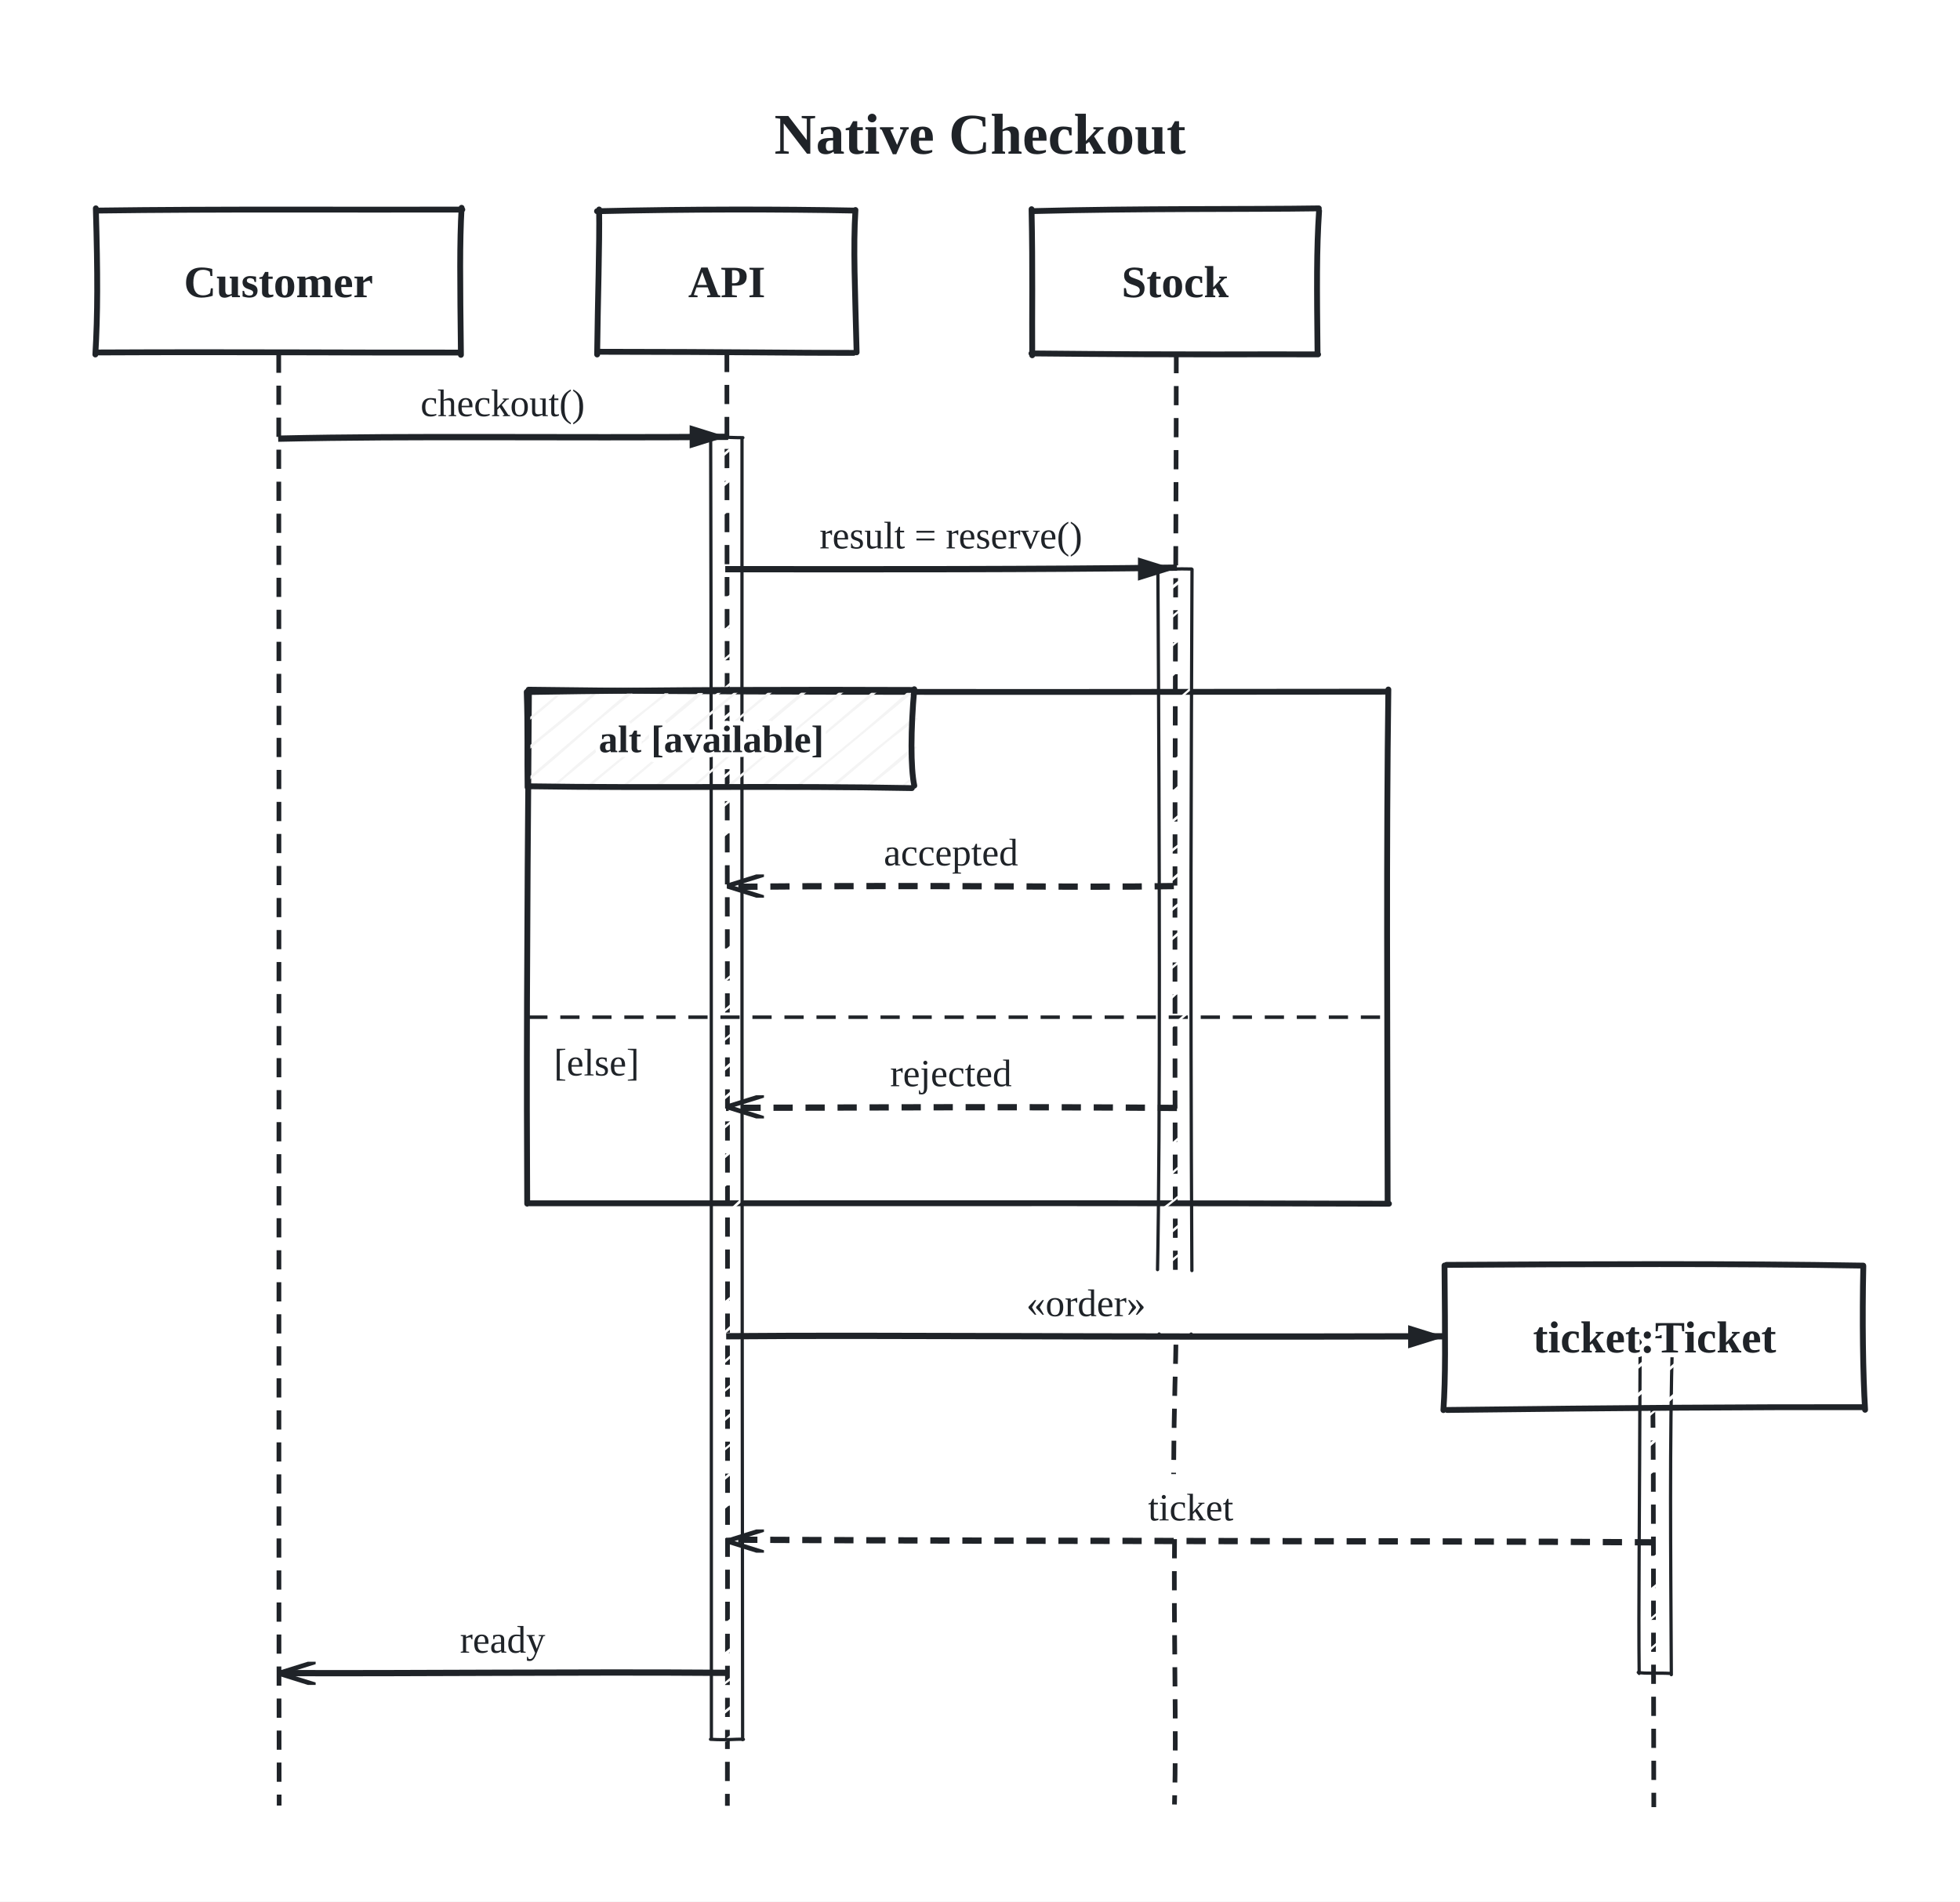
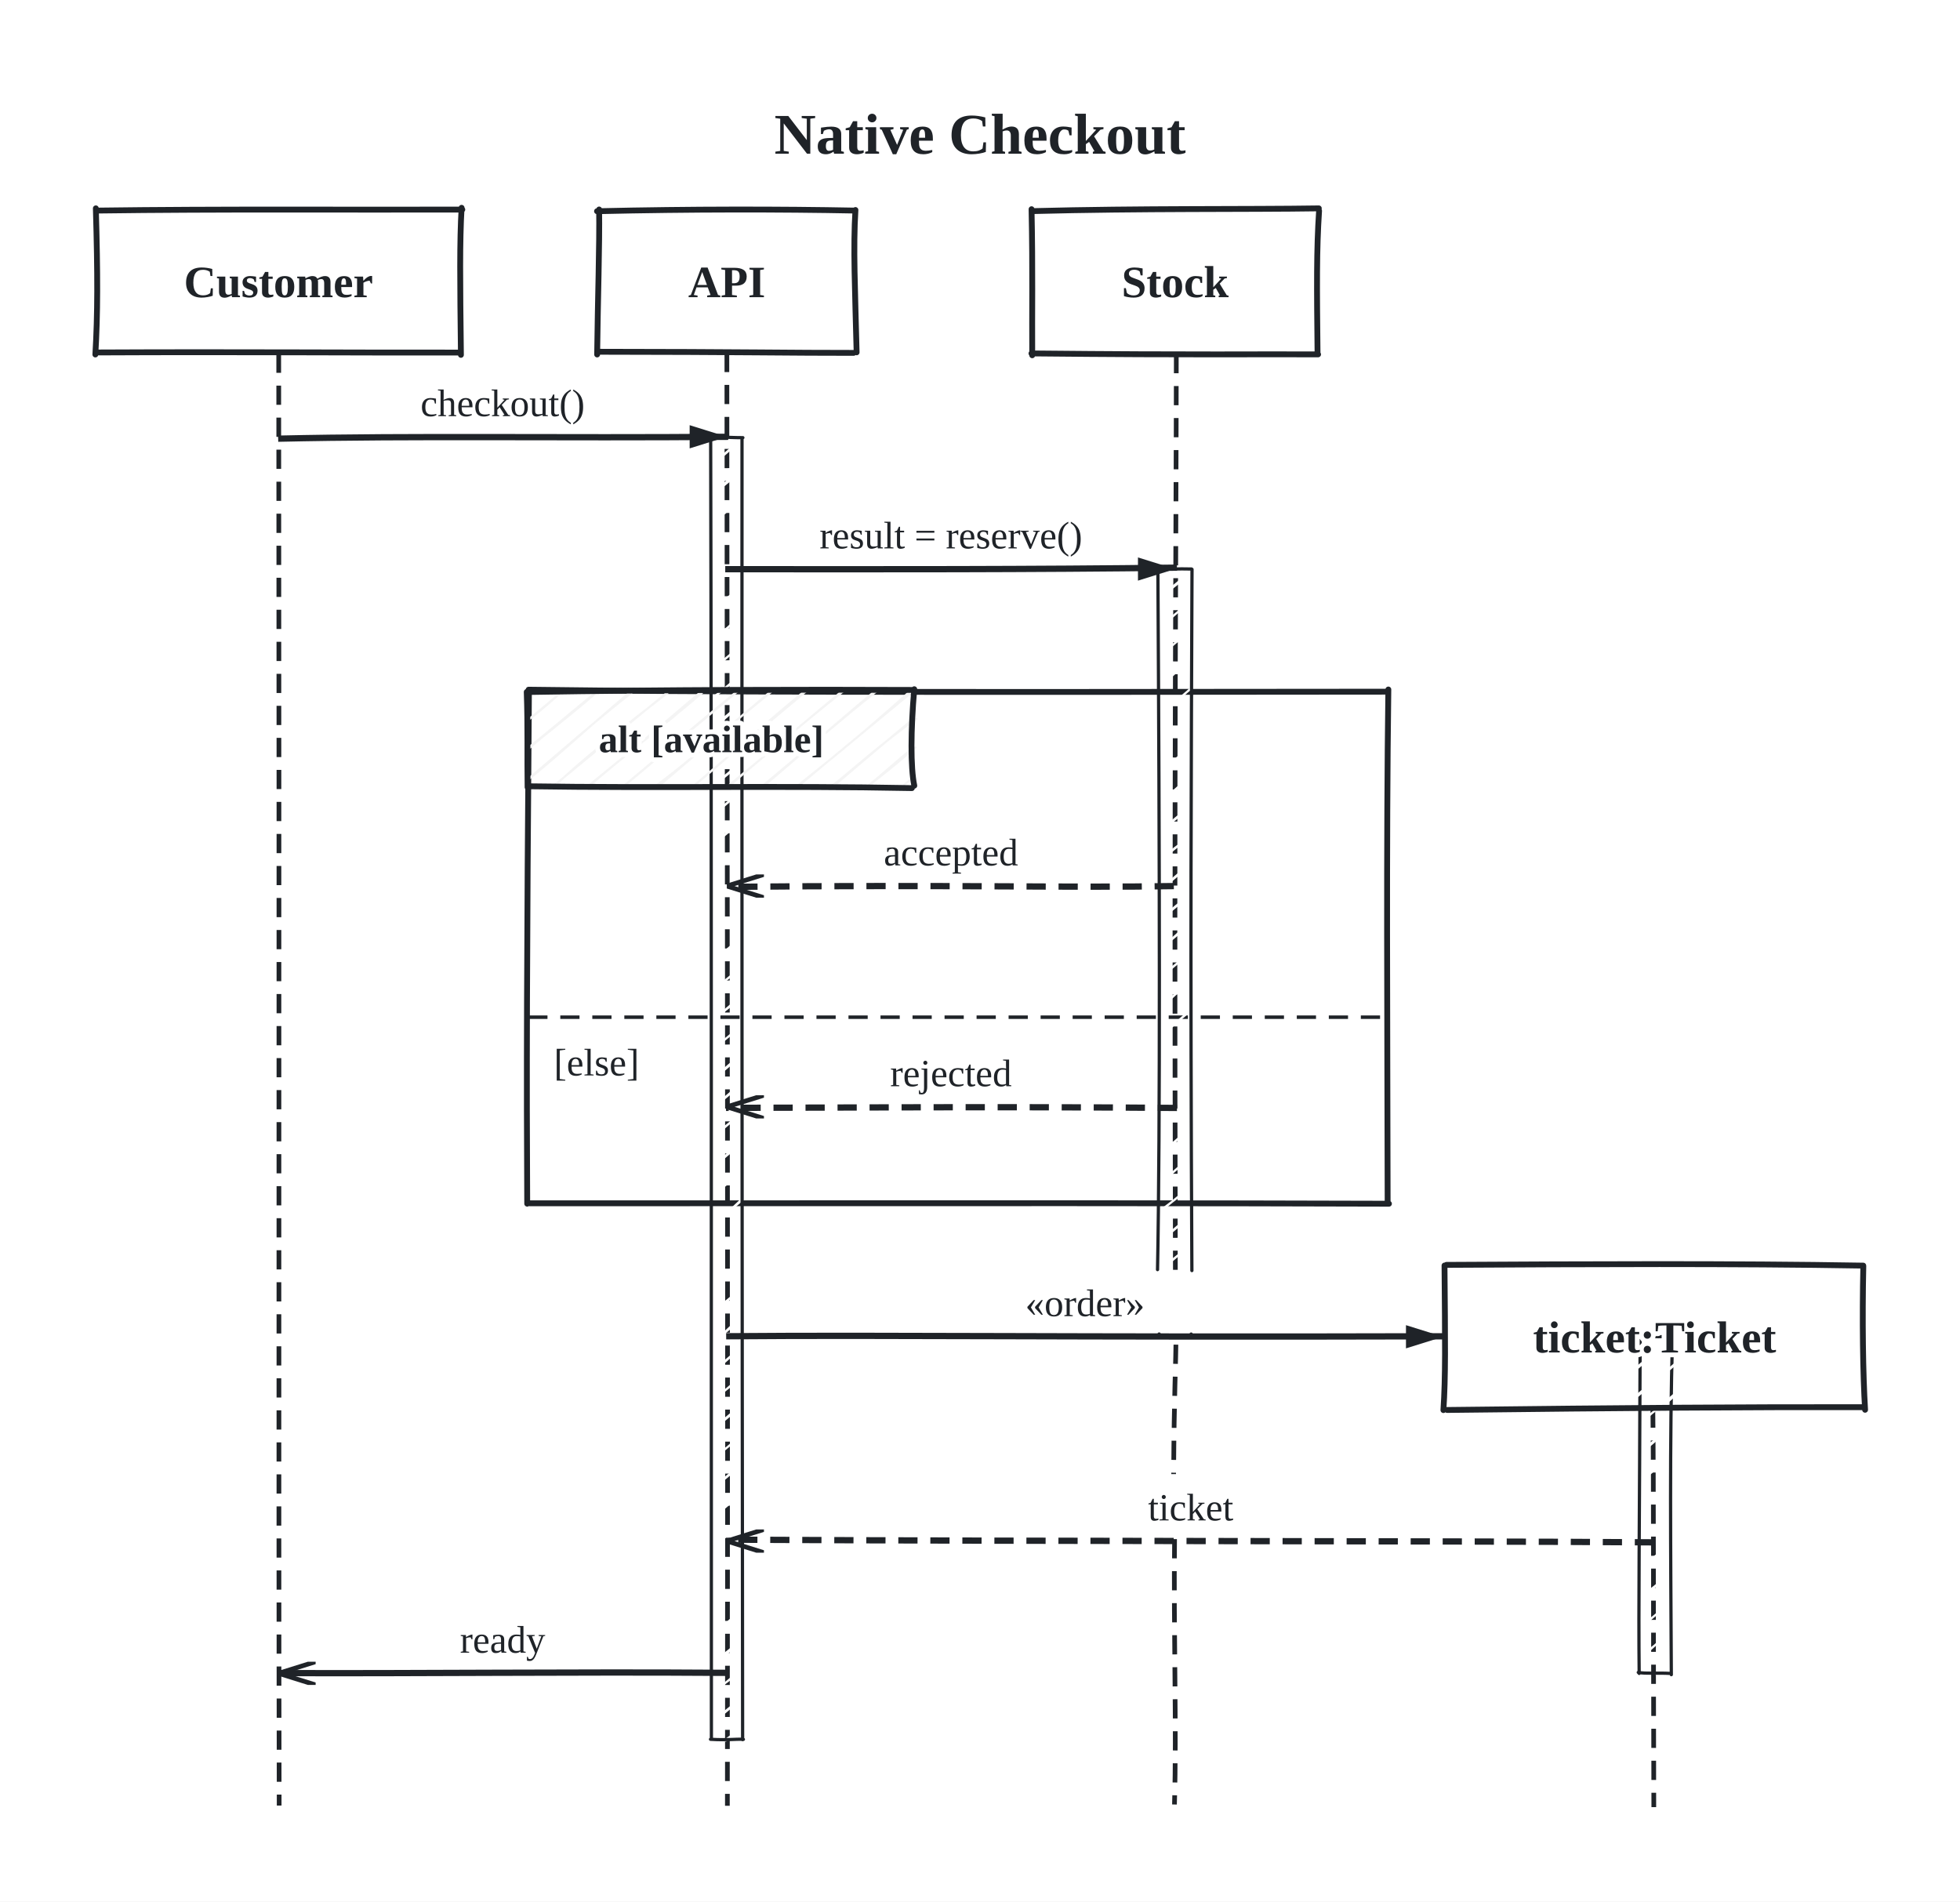
- <svg xmlns="http://www.w3.org/2000/svg" width="612.08" height="593.85" viewBox="0 0 612.08 593.85" style="--bg:#ffffff;--fg:#1f2328;--line:#d1d9e0;--accent:#0969da;--muted:#59636e;--surface:#ffffff;--border:#111111;--font:EB Garamond;background:#ffffff" class="am-0s1b1ns1p1h0h8">
+ <svg xmlns="http://www.w3.org/2000/svg" width="612.08" height="593.85" viewBox="0 0 612.08 593.85" style="--bg:#ffffff;--fg:#1f2328;--line:#d1d9e0;--accent:#0969da;--muted:#59636e;--surface:#ffffff;--border:#111111;--font:EB Garamond;background:#ffffff" class="am-15d2z3k08qch5f">
  <style>
-   svg.am-0s1b1ns1p1h0h8 { font-family: var(--font, 'EB Garamond'), system-ui, sans-serif; }
-   svg.am-0s1b1ns1p1h0h8 {
+   svg.am-15d2z3k08qch5f { font-family: var(--font, 'EB Garamond'), system-ui, sans-serif; }
+   svg.am-15d2z3k08qch5f {
    /* Derived from --bg and --fg (overridable via --line, --accent, etc.) */
    --_text:          #1f2328;
    --_text-sec:      #59636e;
    --_text-muted:    #59636e;
    --_text-faint:    #86888b;
    --_line:          #d1d9e0;
    --_arrow:         #0969da;
    --_node-fill:     #ffffff;
    --_node-stroke:   #111111;
    --_group-fill:    #ffffff;
    --_group-hdr:     #f4f4f4;
    --_inner-stroke:  #e4e5e5;
    --_key-badge:     #e9e9ea;
  }
</style>
  <rect width="612.08" height="593.85" fill="#ffffff" data-backdrop="page" />
  <defs>
    <marker id="seq-arrow" markerWidth="8" markerHeight="5" refX="8" refY="2.5" orient="auto-start-reverse">
      <polygon points="0 0, 8 2.5, 0 5" fill="#1f2328" />
    </marker>
    <marker id="seq-arrow-open" markerWidth="8" markerHeight="5" refX="8" refY="2.5" orient="auto-start-reverse">
      <polyline points="0 0, 8 2.5, 0 5" fill="none" stroke="#1f2328" stroke-width="1" />
    </marker>
    <marker id="seq-arrow-cross" markerWidth="8" markerHeight="5" refX="4" refY="2.5" orient="auto">
      <path d="M1 1 L7 4 M1 4 L7 1" fill="none" stroke="#1f2328" stroke-width="1.5" />
    </marker>
    <marker id="seq-arrow-half-top" markerWidth="8" markerHeight="5" refX="8" refY="2.5" orient="auto-start-reverse">
      <polygon points="0 0, 8 2.5, 0 2.5" fill="#1f2328" />
    </marker>
    <marker id="seq-arrow-half-bottom" markerWidth="8" markerHeight="5" refX="8" refY="2.5" orient="auto-start-reverse">
      <polygon points="0 2.5, 8 2.5, 0 5" fill="#1f2328" />
    </marker>
    <marker id="seq-arrow-stick-top" markerWidth="8" markerHeight="5" refX="8" refY="2.5" orient="auto-start-reverse">
      <path d="M0 0 L8 2.5" fill="none" stroke="#1f2328" stroke-width="1.5" />
    </marker>
    <marker id="seq-arrow-stick-bottom" markerWidth="8" markerHeight="5" refX="8" refY="2.5" orient="auto-start-reverse">
      <path d="M0 5 L8 2.5" fill="none" stroke="#1f2328" stroke-width="1.5" />
    </marker>
  </defs>
  <text paint-order="stroke" stroke="#ffffff" stroke-width="3" stroke-linejoin="round" stroke-linecap="round" x="306.04" y="41.7" class="diagram-title" text-anchor="middle" font-size="18" font-weight="600" fill="#1f2328" data-id="diagram-title" data-role="title" data-prepared-text="true" dy="6.3" textLength="142.02" lengthAdjust="spacingAndGlyphs" data-font-metrics="deterministic-fit">Native Checkout</text>
  <g class="block" data-type="alt" data-label="available" data-id="statement:3" data-role="block">
    <path d="M165.08 215.38 C222.9 216.12, 279.87 216.18, 433.14 216 M433.56 215.32 C432.9 265.38, 433.25 315.88, 433.34 375.24 M433.75 375.9 C375.19 375.71, 316.26 375.72, 165.43 375.77 M164.64 375.89 C164.42 337.43, 164.51 299.58, 165.18 215.68" fill="none" stroke="#1f2328" stroke-width="1.823" stroke-linecap="round" stroke-linejoin="round" data-id="statement:3:rect" data-role="block" />
    <line x1="164.97" y1="317.65" x2="433.34" y2="317.65" stroke="#1f2328" stroke-width="1.087" stroke-dasharray="6 4" data-relationship="block" data-direction="undirected" data-id="statement:3:divider#0" data-role="block" />
  </g>
  <line stroke-opacity="0" class="lifeline" data-actor="Buyer" x1="86.97" y1="110.4" x2="86.97" y2="563.85" stroke="#1f2328" stroke-width="1.087" stroke-dasharray="6 4" data-relationship="lifeline" data-direction="undirected" />
  <path d="M87.04 110.42 C87.22 289.28, 86.99 468.42, 87.18 563.84" fill="none" stroke="#1f2328" stroke-width="1.468" stroke-linecap="butt" stroke-linejoin="miter" stroke-miterlimit="4" stroke-dasharray="6 4" />
  <line stroke-opacity="0" class="lifeline" data-actor="API" x1="226.97" y1="110.4" x2="226.97" y2="563.85" stroke="#1f2328" stroke-width="1.087" stroke-dasharray="6 4" data-relationship="lifeline" data-direction="undirected" />
  <path d="M226.99 110.19 C227.11 269.89, 227.31 429.38, 227.15 563.92" fill="none" stroke="#1f2328" stroke-width="1.468" stroke-linecap="butt" stroke-linejoin="miter" stroke-miterlimit="4" stroke-dasharray="6 4" />
  <g class="lifeline" data-actor="Stock">
    <line stroke-opacity="0" x1="366.97" y1="110.4" x2="366.97" y2="397" stroke="#1f2328" stroke-width="1.087" stroke-dasharray="6 4" stroke-dashoffset="0" data-relationship="lifeline" data-direction="undirected" />
    <path d="M367.34 110.55 C367.33 169.54, 366.64 227.84, 367.05 397.25" fill="none" stroke="#1f2328" stroke-width="1.468" stroke-linecap="butt" stroke-linejoin="miter" stroke-miterlimit="4" stroke-dasharray="6 4" stroke-dashoffset="0" />
    <line stroke-opacity="0" x1="366.97" y1="416.6" x2="366.97" y2="460.8" stroke="#1f2328" stroke-width="1.087" stroke-dasharray="6 4" stroke-dashoffset="6.2" data-relationship="lifeline" data-direction="undirected" />
    <path d="M367.29 416.11 C367.2 426.13, 366.65 435.13, 366.51 460.33" fill="none" stroke="#1f2328" stroke-width="1.468" stroke-linecap="butt" stroke-linejoin="miter" stroke-miterlimit="4" stroke-dasharray="6 4" stroke-dashoffset="6.2" />
    <line stroke-opacity="0" x1="366.97" y1="480.4" x2="366.97" y2="563.85" stroke="#1f2328" stroke-width="1.087" stroke-dasharray="6 4" stroke-dashoffset="1.13686837722e-13" data-relationship="lifeline" data-direction="undirected" />
    <path d="M366.8 480.64 C366.45 510.18, 367.47 539.1, 366.77 563.51" fill="none" stroke="#1f2328" stroke-width="1.468" stroke-linecap="butt" stroke-linejoin="miter" stroke-miterlimit="4" stroke-dasharray="6 4" stroke-dashoffset="1.13686837722e-13" />
  </g>
  <line stroke-opacity="0" class="lifeline" data-actor="ticket:Ticket" x1="516.71" y1="439.95" x2="516.71" y2="563.85" stroke="#1f2328" stroke-width="1.087" stroke-dasharray="6 4" data-relationship="lifeline" data-direction="undirected" />
  <path d="M516.16 439.85 C516.45 467.11, 516.27 495.06, 516.46 564.34" fill="none" stroke="#1f2328" stroke-width="1.468" stroke-linecap="butt" stroke-linejoin="miter" stroke-miterlimit="4" stroke-dasharray="6 4" />
  <g class="activation" data-actor="Stock" data-id="activation:Stock#0" data-role="activation">
    <path d="M361.92 177.74 C361.92 177.74, 361.92 177.74, 361.92 177.74 M361.92 177.74 C361.92 177.74, 361.92 177.74, 361.92 177.74 M361.65 186.8 C365.83 183.96, 370.08 180.52, 372.85 177.79 M361.79 186.85 C365.21 184.05, 368.94 180.96, 372.46 178.01 M361.63 196.02 C364.16 194.4, 367.15 191.51, 372.85 187.05 M361.71 196.12 C364.65 193.91, 367.24 191.74, 372.39 187.07 M361.5 205.18 C365.37 202.64, 368.21 199.39, 372.27 196.23 M361.69 205.24 C365.89 201.83, 369.95 198.25, 372.26 196.29 M362.29 214.1 C365.06 211.43, 368.03 209.42, 372.44 205.76 M362.36 214.13 C365.61 211.48, 368.7 208.58, 372.16 205.51 M362.42 223.34 C365.36 220.33, 368.7 218.1, 372.3 214.54 M362.11 223.25 C366.08 220.16, 369.87 216.64, 371.97 215.01 M361.96 232.49 C365 230.45, 367.29 227.74, 372.15 224.34 M362.26 232.42 C365.25 229.56, 368.62 226.98, 372.06 224.17 M362.27 241.43 C364.73 239.21, 366.67 237.58, 371.59 233.08 M362.21 241.54 C364.48 239.42, 366.89 237.41, 371.82 233.21 M361.66 250.94 C364.19 248.95, 367.47 246.44, 372.26 241.63 M362.02 250.97 C364.47 248.57, 367.02 246.63, 372.66 241.93 M362.18 259.87 C365.54 256.72, 369.06 253.97, 372.12 251.41 M361.75 260.14 C365.77 256.91, 369.83 253.56, 372.74 250.95 M361.89 269.64 C363.79 267.1, 366.35 265.02, 372.69 260.64 M361.77 269.32 C364.68 266.67, 367.78 264.28, 372.53 260.44 M361.88 278.81 C365.01 275.05, 369.09 272.23, 372.32 269.15 M361.62 278.65 C365.78 275.03, 369.83 271.49, 372.41 269.6 M362.43 287.08 C365.44 284.34, 369.03 281.33, 372.45 278.94 M362.32 287.25 C365.52 284.62, 368.54 282.03, 372.4 278.73 M362.12 296.59 C364.24 294.61, 366.46 293.16, 372.15 287.94 M362.19 296.48 C364.38 294.71, 366.32 292.85, 371.97 287.8 M361.86 305.21 C365.2 302.89, 368.37 300.35, 371.81 297.07 M362.1 305.4 C364.47 303.47, 367.1 301.42, 372.19 297 M362.33 315.07 C365.74 311.63, 369.29 308.36, 371.9 306.49 M362.19 314.74 C365.39 311.76, 368.93 308.93, 372.04 306.21 M361.98 323.69 C365.42 320.85, 369.58 317.75, 372.63 314.63 M362.1 324.14 C364.83 321.59, 367.42 319.18, 372.45 314.88 M362.09 333.05 C365.15 330.35, 368.48 328.21, 372.8 324.38 M361.82 333.04 C364.22 331.14, 366.78 328.84, 372.33 324.1 M361.67 342.81 C365.04 339.47, 367.59 337.51, 372.38 333.03 M361.66 342.19 C365.64 339.21, 369.46 335.83, 372.55 333.24 M361.9 351.43 C364.99 348.63, 368.49 345.88, 372.36 342.84 M361.54 351.79 C364.5 349.14, 367.8 346.42, 372.17 342.82 M362.36 360.19 C364.94 358.13, 366.94 356.45, 372.58 351.53 M362.4 360.19 C364.4 358.43, 366.99 356.6, 372.42 351.94 M362.5 369.45 C366.26 366.11, 369.81 363.07, 372.24 361.03 M362.13 369.59 C366.06 366.39, 369.68 363.03, 372.26 361.03 M361.79 378.58 C365.37 375.6, 368.57 373.62, 371.82 370.53 M361.94 378.71 C365.54 375.58, 369.28 372.71, 371.98 370.33 M361.76 388.08 C365.79 384.68, 369.03 381.83, 372.67 378.69 M361.92 387.96 C365.22 385.27, 368.3 382.78, 372.81 378.72 M361.77 396.89 C366.18 393.33, 369.64 390.63, 372.8 388.15 M362.06 396.97 C365.59 394.05, 369.16 390.95, 372.56 388.07 M370.03 417.65 C370.03 417.65, 370.03 417.65, 370.03 417.65 M370.03 417.65 C370.03 417.65, 370.03 417.65, 370.03 417.65" fill="none" stroke="#ffffff" stroke-width="0.65" data-id="part:[&quot;activation:Stock#0&quot;,&quot;fill&quot;]" data-role="activation" />
    <path d="M361.59 177.84 C362.13 265.31, 362.32 353.51, 361.48 396.48 M372.25 177.79 C372.02 237.18, 371.67 296.67, 372.21 396.78 M362.09 177.74 C364.88 177.84, 367.59 177.55, 372.1 177.69 M361.98 416.58 C361.97 416.87, 361.99 417.17, 362 417.45 M371.98 416.6 C371.99 416.84, 371.95 417.05, 371.96 417.46 M362.22 417.27 C365.05 417.16, 368.13 417.52, 372.06 417.29" fill="none" stroke="#1f2328" stroke-width="1.012" stroke-linecap="round" stroke-linejoin="round" data-id="part:[&quot;activation:Stock#0&quot;,&quot;border&quot;]" data-role="activation" />
  </g>
  <path d="M511.97 417.23 C511.97 417.23, 511.97 417.23, 511.97 417.23 M511.97 417.23 C511.97 417.23, 511.97 417.23, 511.97 417.23 M511.67 426.19 C515.38 423.43, 518.53 421.12, 521.7 418.24 M512.07 426.49 C514.8 424, 517.31 421.91, 521.83 417.95 M511.71 435.61 C515.23 432.16, 519.73 429.19, 521.72 427.63 M511.8 435.76 C515.05 433.01, 518.48 429.91, 521.8 427.23 M511.58 444.88 C514.42 442.37, 516.89 440.6, 522.32 436.03 M511.89 444.82 C514.69 442.29, 517.91 439.52, 522.5 435.71 M511.86 454.26 C515.41 451.25, 519.3 447.94, 522.21 445.3 M511.67 454.02 C514.38 451.54, 517.61 449.17, 522.45 445.27 M511.6 463.17 C514.18 461.2, 515.93 459.39, 521.91 454.02 M511.56 463.15 C515.37 460.19, 519.39 456.71, 522.35 454.53 M511.23 472.75 C513.49 470.5, 516.25 468.91, 521.88 463.33 M511.32 472.45 C514.34 469.94, 517.38 467.51, 522.06 463.72 M512.04 481.03 C515.82 478.39, 519.1 475.58, 522.01 472.95 M512.1 481.3 C515.06 478.35, 518.47 475.71, 522.19 472.94 M511.84 490.5 C515.65 486.83, 519.9 484.22, 522.03 482.13 M511.77 490.26 C515.64 486.93, 519.56 483.86, 522.05 482.05 M511.59 499.45 C514.7 497.16, 517.35 494.79, 521.93 491.26 M511.93 499.71 C515.58 496.62, 518.91 493.6, 521.71 491.14 M511.91 508.47 C513.6 506.74, 516.14 505.46, 521.46 500.26 M511.7 508.71 C514.76 506.32, 518.08 503.35, 521.6 500.37 M511.83 518.34 C515.07 515.24, 518.18 512.77, 522.06 508.75 M511.6 518.03 C514.37 515.71, 517.51 513.3, 522.49 509.13 M516.89 522.9 C518.51 521.17, 520.5 519.73, 522.11 518.08 M516.99 522.73 C518.1 521.59, 519.42 520.71, 522.37 518.3" fill="none" stroke="#ffffff" stroke-width="0.65" data-id="activation:ticket:Ticket#0" data-role="activation" />
  <path d="M511.62 417.32 C514.76 417.19, 517.97 417.67, 521.8 417.23 M522.3 417.69 C521.37 450.23, 521.74 484.21, 521.93 522.97 M521.75 522.59 C517.45 522.34, 514.01 522.73, 511.61 522.26 M511.89 522.58 C511.66 500.97, 511.99 479.12, 512.2 417.27" fill="none" stroke="#1f2328" stroke-width="1.012" stroke-linecap="round" stroke-linejoin="round" />
  <path d="M221.69 136.63 C221.69 136.63, 221.69 136.63, 221.69 136.63 M221.69 136.63 C221.69 136.63, 221.69 136.63, 221.69 136.63 M221.32 146.01 C225.99 142.07, 229.68 138.76, 231.93 136.64 M221.73 145.7 C225.35 142.92, 228.59 139.73, 232.36 136.64 M222.63 154.3 C226.3 151.42, 230.24 148.38, 231.9 146.05 M222.13 154.29 C225.91 151.32, 229.7 148.15, 232.37 146.04 M221.91 163.3 C225.17 160.92, 228.51 158.67, 232.31 155.35 M222.16 163.46 C224.62 161.8, 226.63 159.93, 232.03 155.32 M221.82 172.91 C224.67 170.47, 226.55 168.97, 231.65 164.3 M222.12 173.06 C225.18 170.46, 227.86 168.08, 231.86 164.55 M222.28 181.81 C225.3 179.33, 228.23 177.13, 232.33 172.69 M222.03 181.92 C225.58 179.34, 228.67 176.51, 232.61 172.89 M221.62 191.02 C224.98 188.02, 228.49 185.73, 232.78 182.67 M221.72 191.39 C226.15 188.04, 230.09 184.54, 232.75 182.25 M222.09 200.21 C224.63 198.36, 227.36 195.84, 232.23 191.63 M221.86 200.35 C224.2 198.72, 226.2 197.02, 232.31 191.59 M222.04 209.67 C224.08 207.97, 226.64 205.21, 232.51 201.04 M221.56 209.62 C224.82 207.38, 227.8 204.6, 232.54 200.63 M221.49 218.9 C223.88 216.71, 227.15 214.38, 232.56 210.26 M221.54 218.85 C225.93 215.2, 230.18 211.9, 232.21 209.84 M222.53 227.19 C225.17 225.74, 227.1 223.39, 232.39 219.33 M222.41 227.38 C225.76 224.32, 229.33 221.58, 232.37 219.08 M221.9 236.38 C226.19 233.38, 230.02 230.54, 231.9 228.51 M222.35 236.69 C225.47 233.83, 228.78 231.1, 231.98 228.22 M221.68 245.78 C225.85 243.34, 228.92 240.3, 232.1 237.67 M222.12 245.96 C225.05 243.27, 228.2 240.96, 232.05 237.45 M222 255.01 C225.3 252.38, 228.82 249.15, 232.51 246.05 M221.82 255.31 C225.45 252.25, 228.84 249.33, 232.62 246.01 M222.29 264.5 C225.96 260.61, 230.54 257.4, 232.5 255.06 M221.79 264.59 C225.24 261.77, 228.82 258.56, 232.65 255.56 M221.66 273.25 C224.87 270.68, 228.62 268.2, 232.42 264.81 M221.97 273.63 C224.56 271.33, 226.99 268.96, 232.67 264.74 M222.08 282.56 C225.09 279.93, 228.6 276.98, 232.63 273.61 M221.57 282.95 C224.92 280.2, 227.75 277.53, 232.36 273.8 M222.04 291.48 C225.86 288.46, 230.1 285.2, 232.35 282.69 M222.15 291.24 C225.04 289.07, 227.56 287.23, 232.26 282.93 M222.38 300.56 C225.37 297.83, 229.23 294.84, 231.83 292.23 M222.13 300.71 C224.83 298.77, 227.13 296.59, 232.25 292.46 M222.35 309.91 C225.81 306.35, 230 303.55, 231.93 301.84 M222.05 309.83 C224.32 307.84, 226.88 306.01, 232.18 301.63 M221.94 318.86 C224.58 317.25, 226.18 315.6, 232.34 310.81 M222 318.93 C225.18 316.61, 228.31 313.73, 231.98 310.71 M222.28 327.99 C225.48 325.37, 228.58 322.76, 232.81 319.32 M221.77 328.22 C225.94 325.18, 229.55 321.92, 232.56 319.49 M222.19 337.94 C225.81 334.09, 229.6 331.49, 232.9 328.16 M221.81 337.7 C225.72 334.19, 229.43 331.02, 232.55 328.45 M221.86 347.06 C225.32 343.2, 229.87 340.01, 232.36 337.62 M221.7 346.89 C225.36 343.65, 228.95 340.86, 232.6 337.64 M221.82 355.98 C223.5 354.34, 225.83 352.06, 232.66 347.03 M221.59 356 C224.93 353.34, 228.24 350.26, 232.47 347 M222.46 364.77 C225.45 362.03, 228.65 358.73, 232.38 356.11 M222.29 364.68 C226.32 361.44, 230.03 358.28, 232.35 356 M222.4 373.38 C226.1 370.42, 230.1 366.87, 232.01 365.28 M222.32 373.63 C224.87 371.44, 227.44 369.33, 232.26 365.51 M221.94 382.86 C224.42 380.88, 226.7 379.31, 231.86 374.31 M222.3 383.02 C224.4 380.98, 226.43 379.24, 232.12 374.48 M222.05 391.93 C225.67 388.98, 230.06 385.62, 231.83 384.23 M222.03 392.1 C225.68 388.88, 229.69 385.84, 231.93 383.67 M221.7 401.34 C225.91 398.52, 229.89 395.26, 232.64 392.24 M221.77 401.62 C225.03 399.07, 228.14 396.47, 232.7 392.61 M221.57 410.25 C225.4 407.78, 228.9 404.41, 232.55 401.72 M222.06 410.43 C225.98 407.13, 229.68 404.14, 232.75 401.47 M222.11 419.7 C225.55 417.1, 228.34 413.82, 232.34 410.65 M221.75 419.84 C225.41 417.03, 228.98 414.04, 232.4 410.85 M221.54 428.83 C224.84 427.05, 227.5 424.11, 232.01 420.22 M221.5 428.92 C224.1 426.94, 226.64 424.96, 232.32 419.94 M222.2 437.89 C224.85 435.54, 226.92 433.68, 232.1 429.48 M222.21 437.46 C224.35 435.81, 226.91 434.03, 232.39 429.19 M222.07 446.98 C225.42 443.8, 228.68 441.05, 232.41 438.25 M222.08 447.04 C225.14 444.37, 227.77 442.2, 232.3 438.36 M222.48 455.77 C224.87 453.93, 227.08 451.93, 231.94 448.04 M222.21 455.98 C225.45 453.24, 228.93 450.66, 232.06 447.67 M222.26 465.51 C225.53 462.19, 229.24 459.43, 232.37 456.91 M222.09 465.21 C225.47 462.16, 229.11 459.35, 232.15 456.85 M222.21 474.79 C224.03 472.23, 226.56 470.25, 232.28 465.39 M222.1 474.4 C225.8 471.27, 229.69 467.98, 232.5 465.5 M221.55 483.67 C224.36 481.14, 227.36 478.71, 232.57 474.63 M222 483.75 C223.98 481.93, 226.48 480.08, 232.7 474.77 M221.82 492.58 C225.62 490.02, 228.92 486.9, 232.6 483.63 M221.58 493.02 C224.85 490.22, 227.88 487.95, 232.34 484.08 M221.49 502.52 C224.05 500.18, 226.56 498.47, 232.63 492.9 M221.59 502.25 C224.7 499.6, 228.02 497.06, 232.19 493.19 M222.28 510.59 C224.91 509.16, 227.13 506.73, 232.55 502.54 M222.18 510.89 C224.8 508.78, 227.3 506.48, 232.24 502.24 M222.42 520.32 C225.72 517.33, 228.76 514.84, 232.49 511.66 M222.07 519.88 C225.77 516.76, 229.66 513.89, 232.23 511.51 M221.86 529.18 C225.96 525.75, 230.13 522.97, 232.41 521.2 M222.04 529.22 C224.74 527.18, 227.14 524.84, 232.27 520.95 M222.02 538.58 C225 535.46, 228.28 532.9, 231.86 530.18 M222.06 538.37 C225.41 535.65, 228.45 532.92, 232.15 529.98 M226.3 543.55 C228.03 542.2, 229.85 541.17, 232.76 538.56 M226.44 543.7 C228.01 542.5, 229.56 541.16, 232.66 538.69" fill="none" stroke="#ffffff" stroke-width="0.65" data-id="activation:API#0" data-role="activation" />
  <path d="M221.76 136.69 C224.05 136.18, 226.07 136.67, 231.99 136.68 M231.72 136.7 C231.66 258.31, 231.72 379.55, 231.91 543.26 M232.15 543.17 C229.66 543.01, 227.21 543.49, 221.88 543.15 M222.16 543.08 C222.09 404.44, 222.24 265.22, 221.93 136.53" fill="none" stroke="#1f2328" stroke-width="1.012" stroke-linecap="round" stroke-linejoin="round" />
  <g class="sequence-block-header-overlay" pointer-events="none" aria-hidden="true" data-id="statement:3:header-overlay" data-role="block">
    <path d="M165.18 215.52 C165.18 215.52, 165.18 215.52, 165.18 215.52 M165.18 215.52 C165.18 215.52, 165.18 215.52, 165.18 215.52 M165.2 224.63 C169.3 221.56, 172.82 218.33, 176.09 215.45 M164.9 224.82 C169.3 221.26, 173.4 217.79, 175.95 215.57 M165.2 233.71 C170.43 229.08, 175.62 225.42, 186 216.49 M164.79 233.69 C170.86 228.87, 177 223.63, 186.48 215.83 M164.79 243.57 C172.79 237.25, 179.63 230.69, 197.72 215.26 M164.85 243.35 C175.04 234.8, 184.82 225.97, 198.02 215.72 M172.73 245.86 C182.48 236.72, 193.29 228.11, 208.56 216.32 M172.38 245.84 C186.25 234.44, 200.41 222.65, 208.7 215.97 M183.54 245.83 C194.75 236.1, 207.11 226.79, 219.34 216.26 M183.65 245.49 C194.85 236.43, 206.27 226.81, 218.98 215.95 M194.66 245.55 C202.87 238.79, 211.81 231, 230.24 215.81 M194.27 245.97 C208.63 233.88, 223.24 221.87, 230.45 215.78 M204.64 245.58 C216.37 236.78, 227.11 227.27, 241.35 215.36 M205.15 245.97 C216.77 236, 228.65 225.94, 240.89 216.03 M216.65 245.4 C225.23 238.52, 233.83 230.2, 251.7 215.44 M216.24 245.75 C226.4 237, 236.47 228.66, 251.63 215.95 M227.03 246.07 C240.62 234.29, 254.9 222.47, 263.44 215.79 M227.11 245.68 C240.2 234.95, 252.97 224.17, 263.23 215.58 M237.51 245.95 C250.08 235.51, 262.87 224.49, 273.98 215.66 M237.61 246.19 C248.52 237.07, 258.71 227.9, 273.56 215.52 M248.59 245.76 C257.84 238.29, 266.13 232.05, 284.63 215.48 M249.02 245.75 C259.6 236.8, 270.48 227.94, 284.59 216.31 M260.07 245.28 C267.55 239.28, 275.1 232.32, 286.4 224.29 M259.71 246 C269.68 237.46, 279.2 229.47, 285.66 224.1 M270.1 246.21 C275.37 242.16, 279.56 238.89, 286.08 233.22 M270.7 245.75 C275.53 241.82, 280.72 237.08, 285.52 233.21 M281.79 245.52 C283.1 244.42, 284.62 243.29, 285.74 242.47 M281.83 245.57 C283.14 244.49, 284.48 243.35, 285.59 242.45" fill="none" stroke="#f4f4f4" stroke-width="0.65" data-id="statement:3:tab" data-role="block" />
    <path d="M165.03 216.1 C208.38 215.37, 252.03 215.32, 285.06 215.46 M285.51 215.23 C284.39 227.87, 284.34 239.73, 285.52 245.35 M284.77 246.11 C244.6 245.33, 204.24 246.15, 164.95 245.54 M164.76 245.85 C164.62 236.87, 164.87 226.83, 164.49 216.09" fill="none" stroke="#1f2328" stroke-width="1.823" stroke-linecap="round" stroke-linejoin="round" />
    <text paint-order="stroke" stroke="#ffffff" stroke-width="3" stroke-linejoin="round" stroke-linecap="round" x="186.97" y="230.7" text-anchor="start" font-size="12" font-weight="700" fill="#1f2328" data-prepared-text="true" dy="4.2" textLength="75.96" lengthAdjust="spacingAndGlyphs" data-font-metrics="deterministic-fit">alt [available]</text>
  </g>
  <g class="sequence-block-divider-labels" pointer-events="none" data-id="statement:3:divider-labels" data-role="block">
    <text paint-order="stroke" stroke="#ffffff" stroke-width="3" stroke-linejoin="round" stroke-linecap="round" x="172.97" y="331.65" text-anchor="start" font-size="12" font-weight="400" fill="#1f2328" data-prepared-text="true" dy="4.2" textLength="30.312" lengthAdjust="spacingAndGlyphs" data-font-metrics="deterministic-fit">[else]</text>
  </g>
  <g class="message" data-label="checkout()" data-line-style="solid" data-start-head="none" data-end-head="filled" data-central-start="false" data-central-end="false" data-self="false" data-id="statement:1" data-role="message">
    <line stroke-opacity="0" x1="86.97" y1="136.4" x2="226.97" y2="136.4" stroke="#1f2328" stroke-width="1.45" marker-end="url(#seq-arrow)" data-relationship="sequence-message" data-direction="forward" data-id="statement:1:line" data-role="message" data-from="Buyer" data-to="API" role="graphics-symbol" aria-roledescription="relation" aria-label="Buyer to API: checkout()" />
    <path d="M86.87 136.99 C129.8 136.03, 174.09 136.84, 227.41 136.41" fill="none" stroke="#1f2328" stroke-width="1.958" stroke-linecap="butt" stroke-linejoin="miter" stroke-miterlimit="4" />
    <text paint-order="stroke" stroke="#ffffff" stroke-width="3" stroke-linejoin="round" stroke-linecap="round" x="156.97" y="125.75" text-anchor="middle" font-size="12" font-weight="400" fill="#1f2328" data-prepared-text="true" dy="4.2" textLength="56.232" lengthAdjust="spacingAndGlyphs" data-font-metrics="deterministic-fit">checkout()</text>
  </g>
  <g class="message" data-label="result = reserve()" data-line-style="solid" data-start-head="none" data-end-head="filled" data-central-start="false" data-central-end="false" data-self="false" data-id="statement:2" data-role="message">
    <line stroke-opacity="0" x1="226.97" y1="177.7" x2="366.97" y2="177.7" stroke="#1f2328" stroke-width="1.45" marker-end="url(#seq-arrow)" data-relationship="sequence-message" data-direction="forward" data-id="statement:2:line" data-role="message" data-from="API" data-to="Stock" role="graphics-symbol" aria-roledescription="relation" aria-label="API to Stock: result = reserve()" />
    <path d="M226.48 177.74 C275.01 177.79, 322.87 177.84, 367.54 177.27" fill="none" stroke="#1f2328" stroke-width="1.958" stroke-linecap="butt" stroke-linejoin="miter" stroke-miterlimit="4" />
    <text paint-order="stroke" stroke="#ffffff" stroke-width="3" stroke-linejoin="round" stroke-linecap="round" x="296.97" y="167.05" text-anchor="middle" font-size="12" font-weight="400" fill="#1f2328" data-prepared-text="true" dy="4.2" textLength="91.224" lengthAdjust="spacingAndGlyphs" data-font-metrics="deterministic-fit">result = reserve()</text>
  </g>
  <g class="message" data-label="accepted" data-line-style="dashed" data-start-head="none" data-end-head="open" data-central-start="false" data-central-end="false" data-self="false" data-parent-id="statement:3" data-id="statement:4" data-role="message">
    <line stroke-opacity="0" x1="366.97" y1="276.7" x2="226.97" y2="276.7" stroke="#1f2328" stroke-width="1.45" stroke-dasharray="6 4" marker-end="url(#seq-arrow-open)" data-relationship="sequence-message" data-direction="forward" data-id="statement:4:line" data-role="message" data-from="Stock" data-to="API" role="graphics-symbol" aria-roledescription="relation" aria-label="Stock to API: accepted" />
    <path d="M366.57 276.71 C332.94 277.28, 298.98 276.25, 227.32 276.95" fill="none" stroke="#1f2328" stroke-width="1.958" stroke-linecap="butt" stroke-linejoin="miter" stroke-miterlimit="4" stroke-dasharray="6 4" />
    <text paint-order="stroke" stroke="#ffffff" stroke-width="3" stroke-linejoin="round" stroke-linecap="round" x="296.97" y="266.05" text-anchor="middle" font-size="12" font-weight="400" fill="#1f2328" data-prepared-text="true" dy="4.2" textLength="49.752" lengthAdjust="spacingAndGlyphs" data-font-metrics="deterministic-fit">accepted</text>
  </g>
  <g class="message" data-label="rejected" data-line-style="dashed" data-start-head="none" data-end-head="open" data-central-start="false" data-central-end="false" data-self="false" data-parent-id="statement:3" data-id="statement:5" data-role="message">
    <line stroke-opacity="0" x1="366.97" y1="345.65" x2="226.97" y2="345.65" stroke="#1f2328" stroke-width="1.45" stroke-dasharray="6 4" marker-end="url(#seq-arrow-open)" data-relationship="sequence-message" data-direction="forward" data-id="statement:5:line" data-role="message" data-from="Stock" data-to="API" role="graphics-symbol" aria-roledescription="relation" aria-label="Stock to API: rejected" />
    <path d="M367.55 345.99 C311.91 345.52, 258.12 345.92, 226.72 345.97" fill="none" stroke="#1f2328" stroke-width="1.958" stroke-linecap="butt" stroke-linejoin="miter" stroke-miterlimit="4" stroke-dasharray="6 4" />
    <text paint-order="stroke" stroke="#ffffff" stroke-width="3" stroke-linejoin="round" stroke-linecap="round" x="296.97" y="335" text-anchor="middle" font-size="12" font-weight="400" fill="#1f2328" data-prepared-text="true" dy="4.2" textLength="44.568" lengthAdjust="spacingAndGlyphs" data-font-metrics="deterministic-fit">rejected</text>
  </g>
  <g class="message" data-label="«order»" data-line-style="solid" data-start-head="none" data-end-head="filled" data-central-start="false" data-central-end="false" data-self="false" data-id="statement:6" data-role="message">
-     <line stroke-opacity="0" x1="226.97" y1="417.45" x2="451.34" y2="417.45" stroke="#1f2328" stroke-width="1.45" marker-end="url(#seq-arrow)" data-relationship="sequence-message" data-direction="forward" data-id="statement:6:line" data-role="message" data-from="API" data-to="ticket:Ticket" role="graphics-symbol" aria-roledescription="relation" aria-label="API to ticket:Ticket: «order»" />
-     <path d="M226.77 417.29 C279.21 416.86, 330.36 417.62, 451.42 417.3" fill="none" stroke="#1f2328" stroke-width="1.958" stroke-linecap="butt" stroke-linejoin="miter" stroke-miterlimit="4" />
-     <text paint-order="stroke" stroke="#ffffff" stroke-width="3" stroke-linejoin="round" stroke-linecap="round" x="339.155" y="406.8" text-anchor="middle" font-size="12" font-weight="400" fill="#1f2328" data-prepared-text="true">
-       <tspan x="339.155" y="411" text-anchor="middle" data-text-fragment="true">«order»</tspan>
+     <line stroke-opacity="0" x1="226.97" y1="417.45" x2="450.665" y2="417.45" stroke="#1f2328" stroke-width="1.45" marker-end="url(#seq-arrow)" data-relationship="sequence-message" data-direction="forward" data-id="statement:6:line" data-role="message" data-from="API" data-to="ticket:Ticket" role="graphics-symbol" aria-roledescription="relation" aria-label="API to ticket:Ticket: «order»" />
+     <path d="M226.77 417.29 C279.05 416.86, 330.05 417.63, 450.75 417.3" fill="none" stroke="#1f2328" stroke-width="1.958" stroke-linecap="butt" stroke-linejoin="miter" stroke-miterlimit="4" />
+     <text paint-order="stroke" stroke="#ffffff" stroke-width="3" stroke-linejoin="round" stroke-linecap="round" x="338.817" y="406.8" text-anchor="middle" font-size="12" font-weight="400" fill="#1f2328" data-prepared-text="true">
+       <tspan x="338.817" y="411" text-anchor="middle" data-text-fragment="true">«order»</tspan>
    </text>
  </g>
  <g class="message" data-label="ticket" data-line-style="dashed" data-start-head="none" data-end-head="open" data-central-start="false" data-central-end="false" data-self="false" data-id="statement:6:reply" data-role="message">
    <line stroke-opacity="0" x1="516.71" y1="481.25" x2="226.97" y2="481.25" stroke="#1f2328" stroke-width="1.45" stroke-dasharray="6 4" marker-end="url(#seq-arrow-open)" data-relationship="sequence-message" data-direction="forward" data-id="statement:6:reply:line" data-role="message" data-from="ticket:Ticket" data-to="API" role="graphics-symbol" aria-roledescription="relation" aria-label="ticket:Ticket to API: ticket" />
    <path d="M516.53 481.65 C431.99 481.09, 347.52 481.44, 226.93 480.81" fill="none" stroke="#1f2328" stroke-width="1.958" stroke-linecap="butt" stroke-linejoin="miter" stroke-miterlimit="4" stroke-dasharray="6 4" />
    <text paint-order="stroke" stroke="#ffffff" stroke-width="3" stroke-linejoin="round" stroke-linecap="round" x="371.84" y="470.6" text-anchor="middle" font-size="12" font-weight="400" fill="#1f2328" data-prepared-text="true" dy="4.2" textLength="29.016" lengthAdjust="spacingAndGlyphs" data-font-metrics="deterministic-fit">ticket</text>
  </g>
  <g class="message" data-label="ready" data-line-style="solid" data-start-head="none" data-end-head="open" data-central-start="false" data-central-end="false" data-self="false" data-id="statement:7" data-role="message">
    <line stroke-opacity="0" x1="226.97" y1="522.55" x2="86.97" y2="522.55" stroke="#1f2328" stroke-width="1.45" marker-end="url(#seq-arrow-open)" data-relationship="sequence-message" data-direction="forward" data-id="statement:7:line" data-role="message" data-from="API" data-to="Buyer" role="graphics-symbol" aria-roledescription="relation" aria-label="API to Buyer: ready" />
    <path d="M226.47 522.4 C178.93 522.06, 129.78 522.66, 86.5 522.47" fill="none" stroke="#1f2328" stroke-width="1.958" stroke-linecap="butt" stroke-linejoin="miter" stroke-miterlimit="4" />
    <text paint-order="stroke" stroke="#ffffff" stroke-width="3" stroke-linejoin="round" stroke-linecap="round" x="156.97" y="511.9" text-anchor="middle" font-size="12" font-weight="400" fill="#1f2328" data-prepared-text="true" dy="4.2" textLength="32.904" lengthAdjust="spacingAndGlyphs" data-font-metrics="deterministic-fit">ready</text>
  </g>
  <g class="actor" data-id="Buyer" data-label="Customer" data-type="participant" data-role="actor">
    <path d="M30.04 65.36 C30.04 65.36, 30.04 65.36, 30.04 65.36 M30.04 65.36 C30.04 65.36, 30.04 65.36, 30.04 65.36 M29.8 74.24 C33.14 71.48, 36.33 69.35, 40.34 65.22 M30.08 74.73 C33.18 72.12, 36.17 69.41, 40.65 65.47 M29.28 84.01 C36.68 78.55, 43.27 73.04, 52.25 65.05 M29.83 83.51 C37.66 77.08, 45.79 70.45, 51.88 64.9 M29.4 93.17 C40.78 84.21, 51.55 75.74, 62.67 65.64 M29.72 93.05 C39.22 85.44, 48.38 77.29, 62.68 65.43 M29.39 101.76 C45.27 88.5, 61.41 75.38, 73.53 65.35 M29.84 102.34 C45.86 88.64, 62.86 74.32, 73.3 65.67 M29.85 111.26 C46.02 98.07, 61.46 85.06, 85 64.73 M30.41 111.09 C46.38 97.58, 61.8 84.23, 84.66 65 M40.89 111.54 C57.04 97.89, 73.27 83.74, 95.94 65.37 M41.09 111.18 C57.28 97.12, 73.37 83.58, 95.2 65.18 M52.23 111.2 C69.32 96.52, 86.53 82.46, 105.44 65.53 M52.65 110.65 C63.32 101.46, 73.99 92.68, 105.83 65.53 M63.38 110.4 C74.45 100.44, 86.07 91.57, 117.04 65.11 M62.77 110.9 C84.25 93.01, 106.08 74.97, 117.34 65.11 M73.99 110.83 C95.15 92.93, 116.47 74.95, 128.56 65.9 M73.46 110.86 C93.55 94.27, 114.11 77.59, 127.86 65.51 M84.5 111.12 C99.04 99.53, 112.29 87.48, 138.41 65.94 M84.81 110.36 C95.92 101.8, 106.73 92.7, 138.38 65.5 M95.54 110.64 C111.79 96.89, 127.88 84.36, 144.46 70.3 M95.53 111.14 C106.32 101.65, 117.66 92.35, 144.84 69.46 M105.88 111.13 C120.79 98.68, 135.55 86.43, 144.62 78.6 M105.98 110.85 C118.58 100.44, 131.78 89.74, 144.48 78.81 M117.82 110.86 C127.4 103.16, 135.63 95.66, 144.3 87.89 M117.52 110.63 C124.53 105.16, 131.44 99.42, 144.38 88.41 M128.25 110.89 C134.84 105.27, 141.25 99.71, 144.43 97.67 M128.05 110.73 C132.59 107.31, 136.87 103.55, 144.42 97.16 M138.78 110.94 C140.39 109.7, 142.28 108.42, 144.32 106.6 M138.87 111.09 C140.17 110.1, 141.31 108.92, 144.29 106.66" fill="none" stroke="#ffffff" stroke-width="0.65" data-id="actor:Buyer:box" data-role="actor" />
    <path d="M30.29 65.76 C68.74 65.24, 108.01 65.55, 144.37 65.45 M144.15 64.89 C143.53 75.76, 143.67 87.36, 143.94 110.82 M143.83 110.1 C110.3 110.17, 75.5 109.85, 30.34 110.07 M29.78 110.7 C30.52 97.92, 30.53 85.92, 29.93 65.06" fill="none" stroke="#1f2328" stroke-width="1.823" stroke-linecap="round" stroke-linejoin="round" />
    <text paint-order="stroke" stroke="#ffffff" stroke-width="3" stroke-linejoin="round" stroke-linecap="round" x="86.97" y="87.9" text-anchor="middle" font-size="14" font-weight="600" fill="#1f2328" data-prepared-text="true" dy="4.9" textLength="65.94" lengthAdjust="spacingAndGlyphs" data-font-metrics="deterministic-fit">Customer</text>
  </g>
  <g class="actor" data-id="API" data-label="API" data-type="participant" data-role="actor">
    <path d="M186.83 65.52 C186.83 65.52, 186.83 65.52, 186.83 65.52 M186.83 65.52 C186.83 65.52, 186.83 65.52, 186.83 65.52 M186.53 74.7 C190.25 72.19, 193.39 68.75, 198.34 64.78 M186.53 74.61 C190.8 71.62, 194.55 67.86, 198.42 65.14 M186.76 84.18 C193.54 77.68, 200.21 72.65, 208.95 65.12 M186.71 84.13 C194.28 77.34, 201.98 70.65, 209.12 65.49 M187.45 92.14 C194.82 86.79, 202.6 80.34, 219.35 65.64 M187.56 92.7 C196.3 84.74, 205.74 76.79, 219.71 65.32 M187.33 102.18 C198.16 92.63, 207.91 84.06, 231.43 65.62 M187.04 101.52 C200.81 90.37, 214.22 78.9, 230.91 65.04 M187.43 111.56 C203.82 97.07, 221.6 82.81, 241.05 65.29 M186.91 110.7 C199.02 100.59, 211.34 90.77, 241.47 65.41 M198.97 110.33 C211.5 99.77, 224.15 88.53, 252.42 65.02 M198.53 110.81 C219.68 93.12, 240.57 75.17, 252.4 65.56 M208.99 111 C229.27 94.12, 250.5 76.48, 263.31 65.04 M209.02 110.6 C230.23 93.12, 250.59 75.99, 263.75 65.3 M220.32 110.64 C231.26 101.26, 243.14 90.9, 266.82 71.54 M219.66 110.73 C233.14 99.5, 247.19 87.75, 267.38 71.08 M231.4 111.01 C242.12 101.78, 252.88 92.21, 267.53 79.97 M231.1 110.59 C243.19 100.91, 254.62 90.75, 266.98 80.18 M242.01 111.01 C249.94 103.88, 259.11 97.03, 267 89.78 M241.53 110.55 C251.43 102.78, 260.97 94.53, 267.06 89.83 M251.93 110.86 C257.56 106.9, 262.93 102.31, 266.66 99.3 M252.45 111.22 C255.39 108.34, 258.66 105.56, 267.12 98.99 M263.88 110.57 C265.26 109.41, 266.57 108.45, 267.65 107.44 M263.82 110.52 C264.56 109.93, 265.48 109.28, 267.62 107.44" fill="none" stroke="#ffffff" stroke-width="0.65" data-id="actor:API:box" data-role="actor" />
    <path d="M186.44 65.96 C215.96 65.28, 243.7 65.31, 267.06 65.76 M267.14 65.58 C266.41 77.32, 267.03 90.27, 267.51 110.03 M266.57 110.2 C248.22 110.23, 230.34 109.88, 186.62 109.85 M186.48 110.7 C186.68 93.74, 187.27 76.16, 187.1 65.42" fill="none" stroke="#1f2328" stroke-width="1.823" stroke-linecap="round" stroke-linejoin="round" />
    <text paint-order="stroke" stroke="#ffffff" stroke-width="3" stroke-linejoin="round" stroke-linecap="round" x="226.97" y="87.9" text-anchor="middle" font-size="14" font-weight="600" fill="#1f2328" data-prepared-text="true" dy="4.9" textLength="25.62" lengthAdjust="spacingAndGlyphs" data-font-metrics="deterministic-fit">API</text>
  </g>
  <g class="actor" data-id="Stock" data-label="Stock" data-type="participant" data-role="actor">
    <path d="M322.53 65.46 C322.53 65.46, 322.53 65.46, 322.53 65.46 M322.53 65.46 C322.53 65.46, 322.53 65.46, 322.53 65.46 M322.12 74.38 C326.07 71.51, 328.89 68.92, 333.19 65.66 M322.63 74.62 C325.35 72.08, 328.29 69.51, 333.08 65.67 M321.78 83.35 C328.65 78.1, 336.43 72.69, 344.14 65.03 M322.37 83.75 C327.5 79.6, 332.09 75.43, 344.66 65.13 M322.2 93.56 C330.06 86.84, 337.37 80.3, 355.27 65.9 M322.12 92.85 C332.4 84.58, 342.06 76.65, 354.97 65.68 M323.36 101.86 C335.7 90.54, 348.14 80.9, 365.95 66.23 M322.8 101.8 C332.42 93.81, 341.34 86.31, 365.97 65.55 M322.36 110.73 C334.85 100.42, 347.29 90.36, 376.68 64.81 M322.92 110.62 C334.04 101.41, 345.15 92.38, 377.32 65.14 M334.7 110.85 C348.3 98.96, 363.38 86.87, 387.99 65.89 M334.31 110.5 C354.76 93.38, 375.15 75.78, 388.13 65.35 M345.15 111.13 C356.57 101.02, 367.42 92.03, 398.37 65.52 M344.91 110.44 C361.02 96.74, 377.62 83, 398.7 65.76 M355.37 110.64 C376.47 93.58, 397.41 76.04, 410.28 65.77 M355.28 110.87 C369.57 98.8, 384.16 87.07, 409.98 65.35 M367.3 111.03 C379.29 100.25, 391.14 90.17, 411.64 72.75 M366.66 110.36 C379.65 99.89, 392.72 88.74, 412.35 72.35 M377.77 111.07 C388.75 101.35, 399.26 91.69, 411.67 82.21 M377.64 110.77 C384.71 104.93, 391.9 98.34, 411.89 81.72 M387.83 111.52 C396.14 104.08, 405.23 97.45, 411.65 91.27 M388.05 111.01 C395.13 105.34, 402.21 99.58, 412.15 90.94 M399.76 110.75 C403.64 107.27, 408.54 103.4, 411.88 100.42 M399.28 110.44 C402.78 107.44, 406.38 104.57, 411.53 100.47 M410.14 110.76 C410.62 110.33, 411.14 109.84, 411.62 109.43 M410.16 110.73 C410.47 110.45, 410.84 110.14, 411.65 109.44" fill="none" stroke="#ffffff" stroke-width="0.65" data-id="actor:Stock:box" data-role="actor" />
    <path d="M322.28 65.93 C356.43 65.03, 389.56 65.42, 411.85 65.07 M411.93 65.83 C411.12 78.17, 411.23 89.47, 411.45 110.44 M411.62 110.67 C393.49 110.55, 374.97 110.9, 322.11 110.37 M322.35 110.95 C322.26 97.31, 322.54 84.7, 322.14 65.33" fill="none" stroke="#1f2328" stroke-width="1.823" stroke-linecap="round" stroke-linejoin="round" />
    <text paint-order="stroke" stroke="#ffffff" stroke-width="3" stroke-linejoin="round" stroke-linecap="round" x="366.97" y="87.9" text-anchor="middle" font-size="14" font-weight="600" fill="#1f2328" data-prepared-text="true" dy="4.9" textLength="40.74" lengthAdjust="spacingAndGlyphs" data-font-metrics="deterministic-fit">Stock</text>
  </g>
  <g class="actor" data-id="ticket:Ticket" data-label="ticket:Ticket" data-type="participant" data-role="actor">
    <path d="M451.43 394.87 C451.43 394.87, 451.43 394.87, 451.43 394.87 M451.43 394.87 C451.43 394.87, 451.43 394.87, 451.43 394.87 M451.74 403.97 C453.93 401.81, 456.49 399.66, 462.16 394.97 M451.52 404.03 C455.38 400.73, 459.81 397.08, 461.89 395.07 M451.66 413.33 C459.7 406.58, 467.63 399.79, 473.18 394.48 M451.03 413.48 C458.05 407.87, 464.44 401.9, 473.5 394.81 M451.48 421.94 C459.28 415.64, 466.99 408.96, 484.56 395.16 M451.06 422.37 C458.79 416.07, 466.86 409.53, 483.9 395.09 M450.88 432.25 C463.19 420.69, 475.88 411.05, 494.79 394.73 M451.32 431.88 C461.89 422.51, 472.63 413.51, 494.84 395.18 M451.12 440.64 C466.07 427.75, 481.53 415.6, 506.08 395.01 M451.67 440.14 C464.15 429.52, 476.88 419.33, 506.1 394.54 M461.94 440.59 C477.4 427.44, 492.94 414.52, 516.99 394.79 M462.6 440.72 C482.38 423.58, 502.72 406.87, 516.72 395.17 M473.16 439.84 C488.64 428.29, 502.38 415.84, 527.25 395.71 M473.68 440.17 C489.3 427, 504.46 414.45, 527.53 394.85 M484.57 439.8 C497.49 428.94, 510.04 418.24, 538.71 395.19 M484.08 440.44 C499.78 427.78, 514.46 414.74, 538.88 394.95 M495.46 440.67 C514.45 424.99, 533.32 407.96, 549.65 394.43 M494.87 440.86 C508.82 429.01, 522.39 417.28, 549.26 395.2 M506.09 439.88 C525.28 424.23, 545.59 407.17, 560.28 395.2 M506.46 440.12 C526.91 422.97, 547.11 405.99, 559.96 395.12 M517.5 440.64 C533.58 426.55, 549.84 412.36, 571.84 394.65 M516.88 440.49 C529.02 430.19, 540.73 420.49, 571.23 394.86 M527.9 440.94 C543.92 426.72, 560.38 413.19, 581.58 395.07 M527.37 440.43 C547.45 424.09, 567.73 407.15, 581.9 395.09 M538.45 439.73 C551.77 428.94, 564.98 417.82, 582.41 403.65 M538.85 439.98 C548.16 432.36, 556.99 425.21, 582.46 403.53 M550.02 440.13 C558.22 433.16, 565.95 427.13, 582.59 412.49 M549.39 440.39 C560.31 431.44, 571.15 422.54, 582.41 412.79 M560.16 440.21 C564.59 436.57, 569.98 432.58, 582.8 422.34 M560.02 440.69 C566.7 434.97, 573.16 430.05, 582.5 421.91 M571.85 439.89 C573.81 437.84, 576.02 436.51, 582.26 430.95 M571.6 440.28 C574.04 437.94, 576.72 436.15, 582.47 431.38" fill="none" stroke="#ffffff" stroke-width="0.65" data-id="actor:ticket:Ticket:box" data-role="actor" />
    <path d="M451.69 395 C496.14 394.75, 541.21 394.54, 581.87 395.23 M581.89 395.36 C581.52 412.07, 581.77 429.22, 582.44 440.25 M581.95 439.44 C545.57 439.37, 508.35 439.64, 451.92 440.31 M450.76 440.35 C451.45 429.94, 451.3 419.19, 451.1 395.2" fill="none" stroke="#1f2328" stroke-width="1.823" stroke-linecap="round" stroke-linejoin="round" />
    <text paint-order="stroke" stroke="#ffffff" stroke-width="3" stroke-linejoin="round" stroke-linecap="round" x="516.71" y="417.45" text-anchor="middle" font-size="14" font-weight="600" fill="#1f2328" data-prepared-text="true" dy="4.9" textLength="82.74" lengthAdjust="spacingAndGlyphs" data-font-metrics="deterministic-fit">ticket:Ticket</text>
  </g>
</svg>
